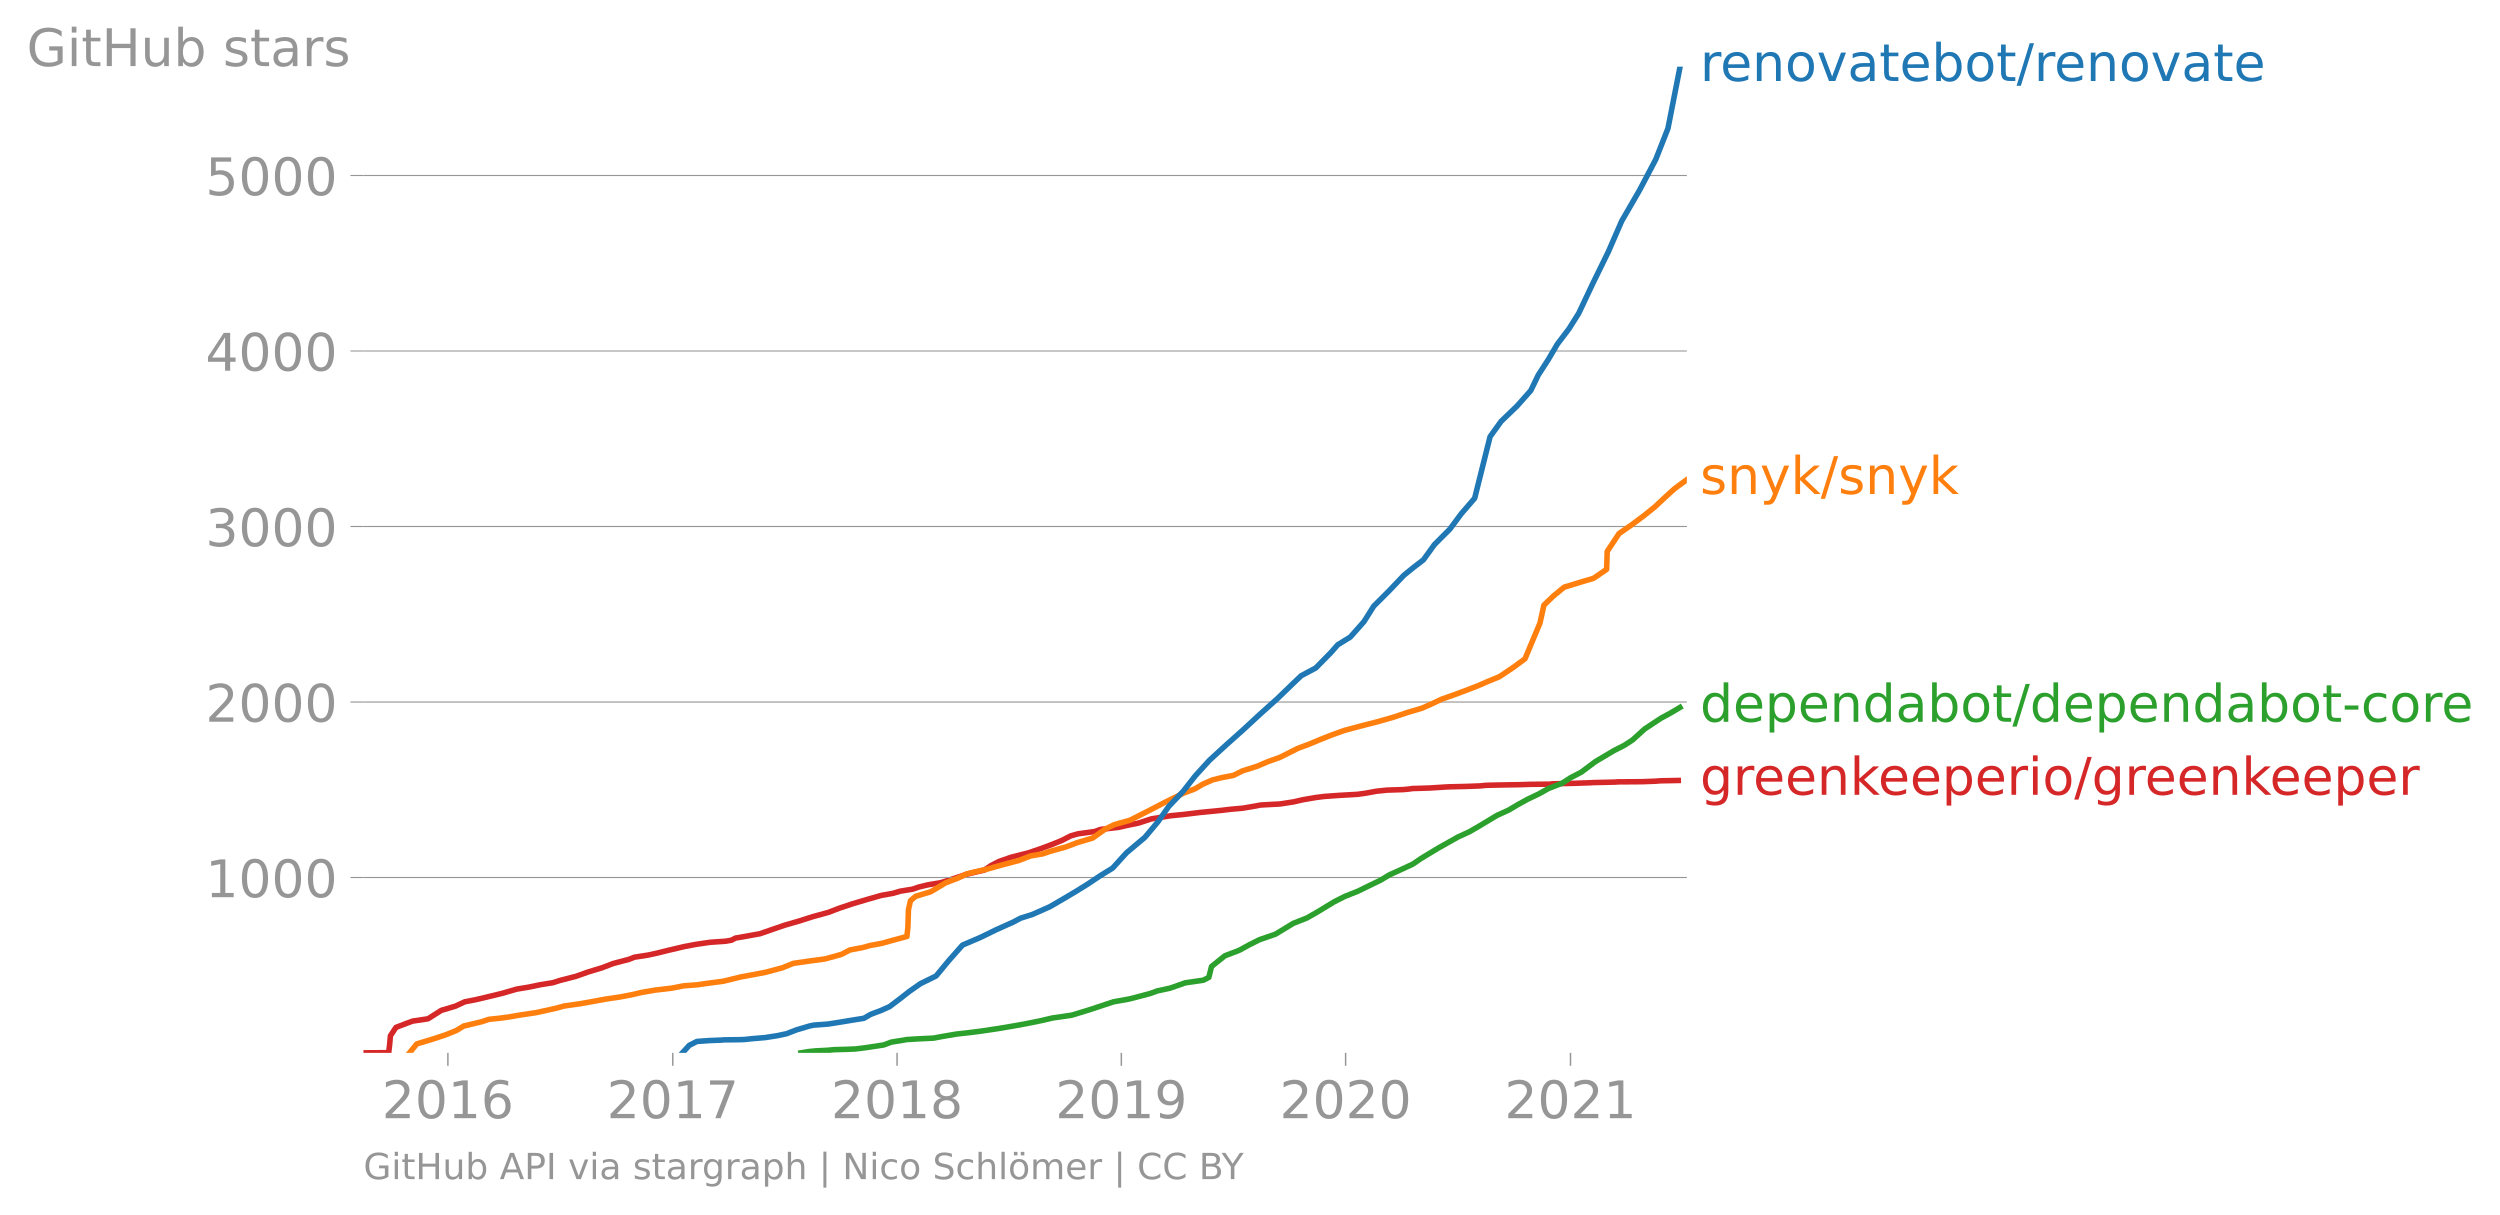
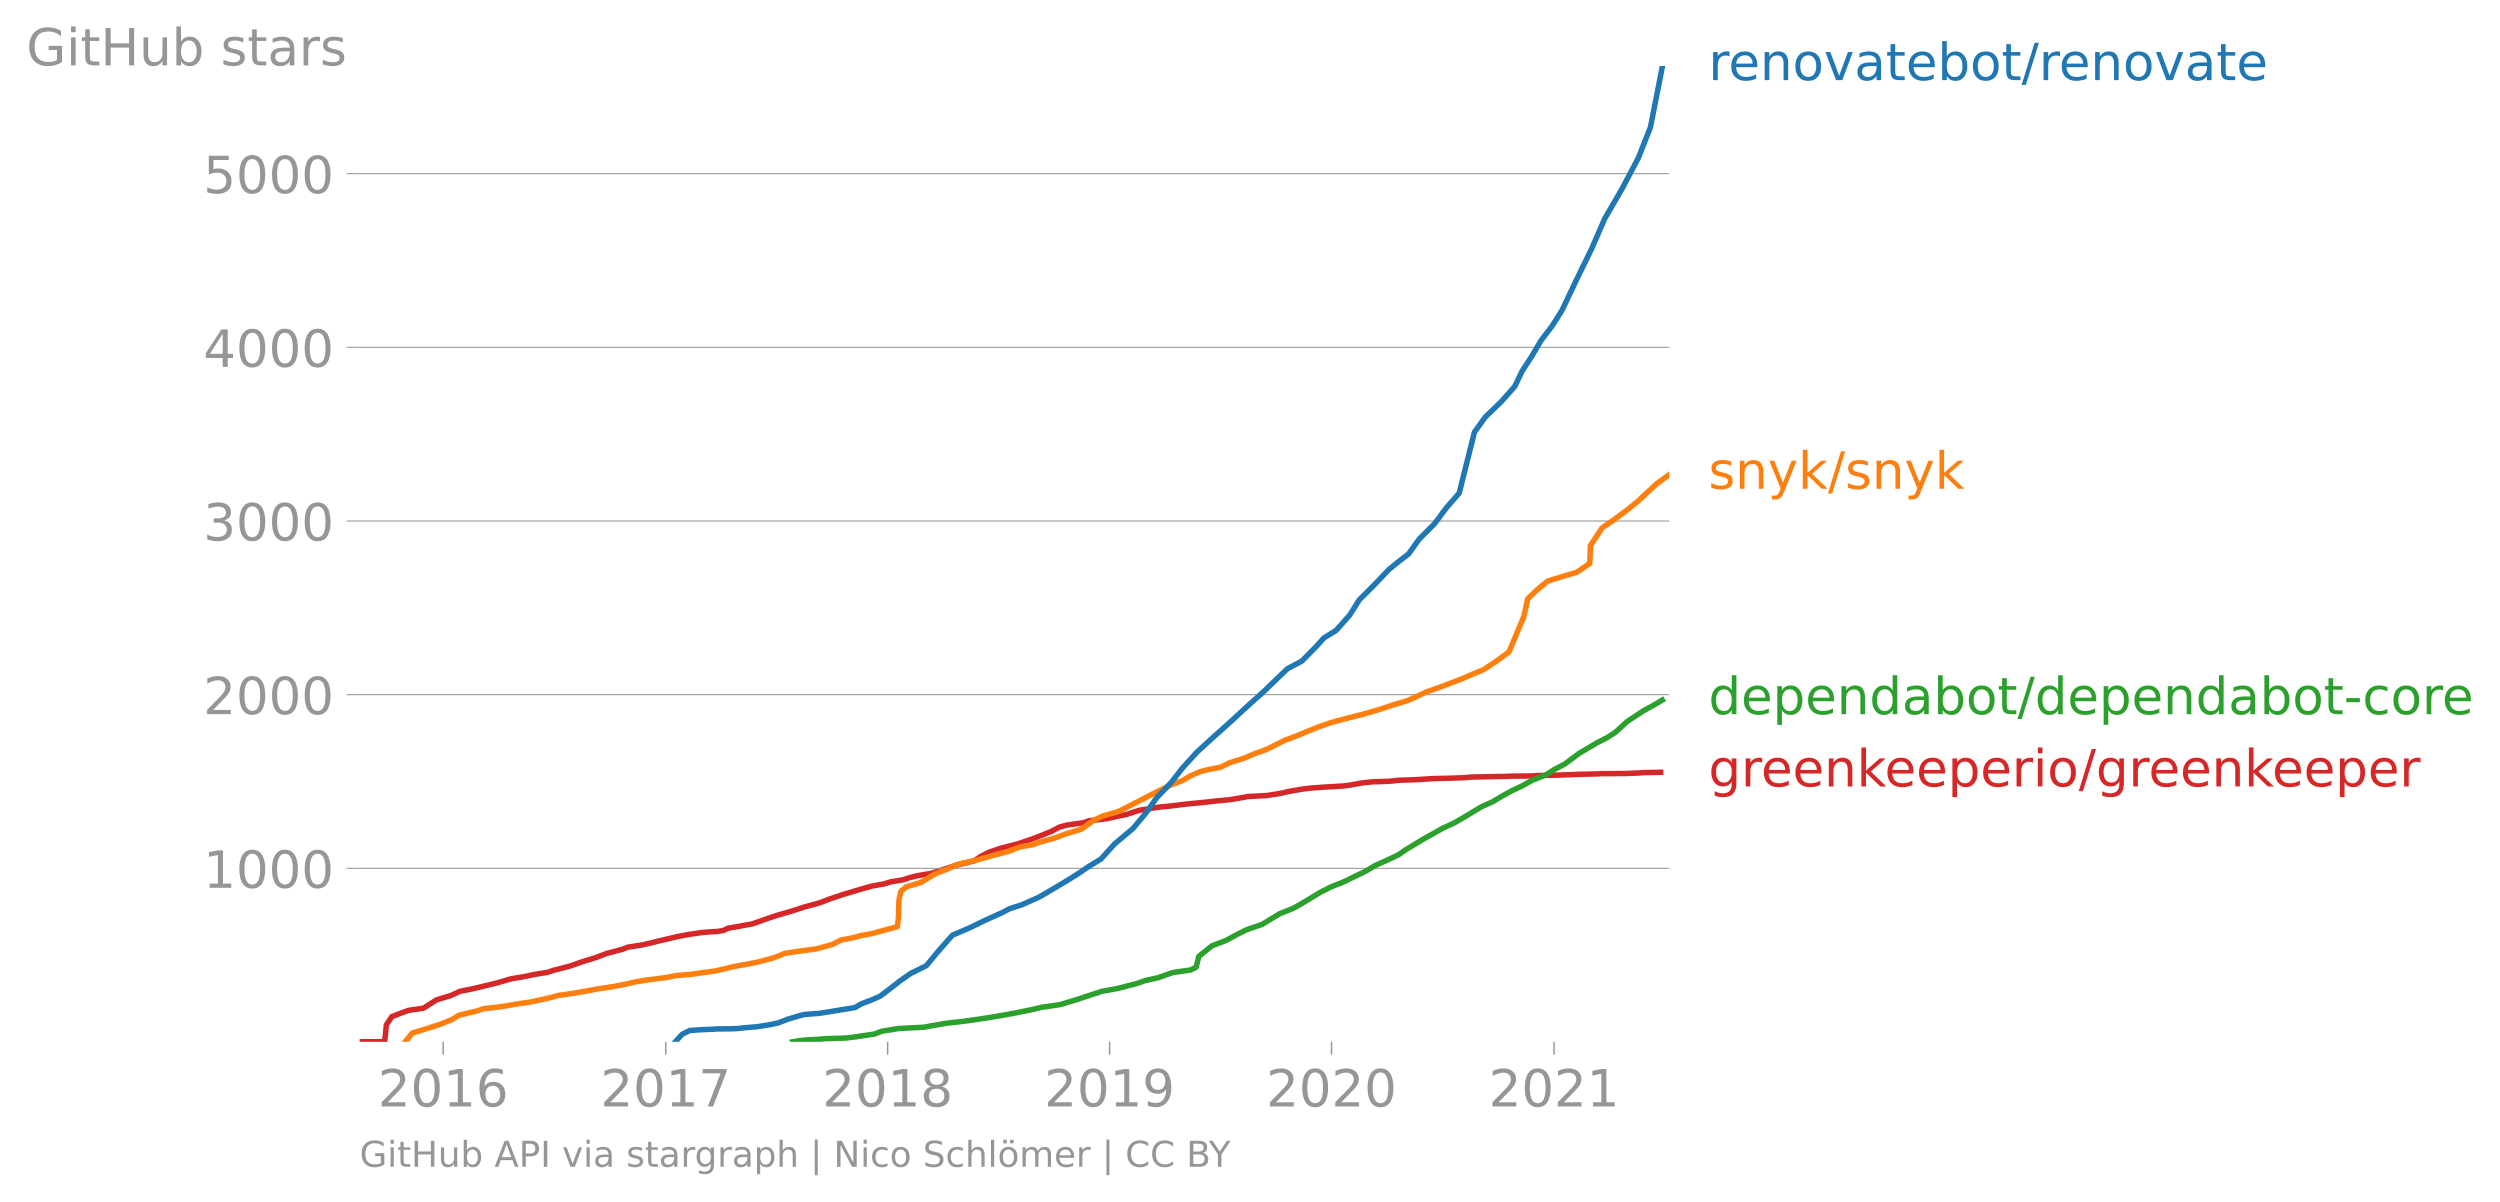
- <svg xmlns="http://www.w3.org/2000/svg" xmlns:xlink="http://www.w3.org/1999/xlink" height="436.912" viewBox="0 0 674.623 327.684" width="899.498">
+ <svg xmlns="http://www.w3.org/2000/svg" xmlns:xlink="http://www.w3.org/1999/xlink" height="436.912" viewBox="0 0 681.766 327.684" width="909.021">
  <defs>
    <style>*{stroke-linecap:butt;stroke-linejoin:round}</style>
  </defs>
  <g id="figure_1">
-     <path d="M0 327.684h674.623V0H0z" style="fill:none" id="patch_1" />
+     <path d="M0 327.684h681.766V0H0z" style="fill:none" id="patch_1" />
    <g id="axes_1">
      <path d="M98.073 284.11h357.12V17.998H98.073z" style="fill:none" id="patch_2" />
-       <path clip-path="url(#pa4b38bdde7)" d="m98.073 284.11 6.845-.048.002-.094.006-.142.016-.285.07-.568.137-1.136.2-2.321 1.5-2.273 2.967-1.137 1.55-.568 4.132-.616 3.583-2.273 3.808-1.137 2.565-1.184 2.93-.568 2.419-.568 4.702-1.137 3.91-1.137 3.422-.568 2.924-.616 3.508-.568 1.745-.568 4.418-1.137 3.172-1.136 3.888-1.184 2.968-1.137 4.305-1.137 1.438-.568 3.657-.568 2.61-.569 2.445-.615 4.84-1.137 3.003-.568 3.876-.569 4.186-.284 1.574-.284 1.085-.568 3.28-.569 3.377-.615 3.25-1.137 3.309-1.136 3.93-1.137 3.71-1.184 4.16-1.137 2.966-1.136 3.393-1.137 3.965-1.184 3.985-1.137 3.187-.568 1.894-.568 3.445-.568 1.636-.569 2.366-.568 3.608-.616 3.578-1.136 3.39-1.137 4.775-1.137 1.734-1.184 2.212-1.136 3.28-1.137 4.522-1.136 3.486-1.184 3.04-1.137 2.763-1.137 2.174-1.136 2.003-.569 4.496-.615 1.578-.569 4.918-.568 2.472-.568 2.838-.569 3.46-1.136 3.477-.568 1.768-.285 3.357-.331 4.69-.568 2.95-.285 2.865-.284 2.361-.284 3.225-.284 3.334-.568 1.479-.285 2.49-.142 2.735-.142 3.674-.568 2.476-.568 3.57-.616 2.267-.284 3.958-.284 4.967-.284 2.081-.285 3.138-.568 2.796-.284 4.314-.142 1.57-.142.948-.142 4.662-.142 4.457-.285 1.094-.047 4.27-.095 3.811-.142 1.336-.142 1.297-.047 4.845-.095 3.224-.047 2.784-.095 5.272-.047.75-.095 2.181-.047 3.997-.095 4.057-.142.757-.048 4.402-.094 1.795-.048.221-.047 6.816-.047 3.653-.142 1.133-.095 4.91-.095" style="fill:none;stroke:#d62728;stroke-linecap:square;stroke-width:1.5" id="line2d_1" />
+       <path clip-path="url(#p3ea7e84ee9)" d="m98.073 284.11 6.845-.048.002-.094.006-.142.016-.285.07-.568.137-1.136.2-2.321 1.5-2.273 2.967-1.137 1.55-.568 4.132-.616 3.583-2.273 3.808-1.137 2.565-1.184 2.93-.568 2.419-.568 4.702-1.137 3.91-1.137 3.422-.568 2.924-.616 3.508-.568 1.745-.568 4.418-1.137 3.172-1.136 3.888-1.184 2.968-1.137 4.305-1.137 1.438-.568 3.657-.568 2.61-.569 2.445-.615 4.84-1.137 3.003-.568 3.876-.569 4.186-.284 1.574-.284 1.085-.568 3.28-.569 3.377-.615 3.25-1.137 3.309-1.136 3.93-1.137 3.71-1.184 4.16-1.137 2.966-1.136 3.393-1.137 3.965-1.184 3.985-1.137 3.187-.568 1.894-.568 3.445-.568 1.636-.569 2.366-.568 3.608-.616 3.578-1.136 3.39-1.137 4.775-1.137 1.734-1.184 2.212-1.136 3.28-1.137 4.522-1.136 3.486-1.184 3.04-1.137 2.763-1.137 2.174-1.136 2.003-.569 4.496-.615 1.578-.569 4.918-.568 2.472-.568 2.838-.569 3.46-1.136 3.477-.568 1.768-.285 3.357-.331 4.69-.568 2.95-.285 2.865-.284 2.361-.284 3.225-.284 3.334-.568 1.479-.285 2.49-.142 2.735-.142 3.674-.568 2.476-.568 3.57-.616 2.267-.284 3.958-.284 4.967-.284 2.081-.285 3.138-.568 2.796-.284 4.314-.142 1.57-.142.948-.142 4.662-.142 4.457-.285 1.094-.047 4.27-.095 3.811-.142 1.336-.142 1.297-.047 4.845-.095 3.224-.047 2.784-.095 5.272-.047.75-.095 2.181-.047 3.997-.095 4.057-.142.757-.048 4.402-.094 1.795-.048.221-.047 6.816-.047 3.653-.142 1.133-.095 4.91-.095" style="fill:none;stroke:#d62728;stroke-linecap:square;stroke-width:1.5" id="line2d_1" />
      <g id="matplotlib.axis_1">
        <g id="xtick_1">
          <g id="line2d_2">
            <defs>
-               <path d="M0 0v3.5" id="m082dbd4a19" style="stroke:#969696;stroke-width:.4" />
-             </defs>
-             <use style="fill:#969696;stroke:#969696;stroke-width:.4" x="120.862" xlink:href="#m082dbd4a19" y="284.11" />
+               <path d="M0 0v3.5" id="m528472d6dc" style="stroke:#969696;stroke-width:.4" />
+             </defs>
+             <use style="fill:#969696;stroke:#969696;stroke-width:.4" x="120.862" xlink:href="#m528472d6dc" y="284.11" />
          </g>
          <g style="fill:#969696" transform="matrix(.14 0 0 -.14 103.047 301.748)" id="text_1">
            <defs>
              <path d="M1228 531h2203V0H469v531q359 372 979 998 621 627 780 809 303 340 423 576 121 236 121 464 0 372-261 606-261 235-680 235-297 0-627-103-329-103-704-313v638q381 153 712 231 332 78 607 78 725 0 1156-363 431-362 431-968 0-288-108-546-107-257-392-607-78-91-497-524-418-433-1181-1211z" id="DejaVuSans-32" transform="scale(.01563)" />
              <path d="M2034 4250q-487 0-733-480-245-479-245-1442 0-959 245-1439 246-480 733-480 491 0 736 480 246 480 246 1439 0 963-246 1442-245 480-736 480zm0 500q785 0 1199-621 414-620 414-1801 0-1178-414-1799Q2819-91 2034-91q-784 0-1198 620-414 621-414 1799 0 1181 414 1801 414 621 1198 621z" id="DejaVuSans-30" transform="scale(.01563)" />
              <path d="M794 531h1031v3560L703 3866v575l1116 225h631V531h1031V0H794v531z" id="DejaVuSans-31" transform="scale(.01563)" />
              <path d="M2113 2584q-425 0-674-291-248-290-248-796 0-503 248-796 249-292 674-292t673 292q248 293 248 796 0 506-248 796-248 291-673 291zm1253 1979v-575q-238 112-480 171-242 60-480 60-625 0-955-422-329-422-376-1275 184 272 462 417 279 145 613 145 703 0 1111-427 408-426 408-1160 0-719-425-1154Q2819-91 2113-91q-810 0-1238 620-428 621-428 1799 0 1106 525 1764t1409 658q238 0 480-47t505-140z" id="DejaVuSans-36" transform="scale(.01563)" />
            </defs>
            <use xlink:href="#DejaVuSans-32" />
            <use x="63.623" xlink:href="#DejaVuSans-30" />
            <use x="127.246" xlink:href="#DejaVuSans-31" />
            <use x="190.869" xlink:href="#DejaVuSans-36" />
          </g>
        </g>
        <g id="xtick_2">
-           <use style="fill:#969696;stroke:#969696;stroke-width:.4" x="181.548" xlink:href="#m082dbd4a19" y="284.11" id="line2d_3" />
+           <use style="fill:#969696;stroke:#969696;stroke-width:.4" x="181.548" xlink:href="#m528472d6dc" y="284.11" id="line2d_3" />
          <g style="fill:#969696" transform="matrix(.14 0 0 -.14 163.733 301.748)" id="text_2">
            <defs>
              <path d="M525 4666h3000v-269L1831 0h-659l1594 4134H525v532z" id="DejaVuSans-37" transform="scale(.01563)" />
            </defs>
            <use xlink:href="#DejaVuSans-32" />
            <use x="63.623" xlink:href="#DejaVuSans-30" />
            <use x="127.246" xlink:href="#DejaVuSans-31" />
            <use x="190.869" xlink:href="#DejaVuSans-37" />
          </g>
        </g>
        <g id="xtick_3">
-           <use style="fill:#969696;stroke:#969696;stroke-width:.4" x="242.069" xlink:href="#m082dbd4a19" y="284.11" id="line2d_4" />
+           <use style="fill:#969696;stroke:#969696;stroke-width:.4" x="242.069" xlink:href="#m528472d6dc" y="284.11" id="line2d_4" />
          <g style="fill:#969696" transform="matrix(.14 0 0 -.14 224.254 301.748)" id="text_3">
            <defs>
              <path d="M2034 2216q-450 0-708-241-257-241-257-662 0-422 257-663 258-241 708-241t709 242q260 243 260 662 0 421-258 662-257 241-711 241zm-631 268q-406 100-633 378-226 279-226 679 0 559 398 884 399 325 1092 325 697 0 1094-325t397-884q0-400-227-679-226-278-629-378 456-106 710-416 255-309 255-755 0-679-414-1042Q2806-91 2034-91q-771 0-1186 362-414 363-414 1042 0 446 256 755 257 310 713 416zm-231 997q0-362 226-565 227-203 636-203 407 0 636 203 230 203 230 565 0 363-230 566-229 203-636 203-409 0-636-203-226-203-226-566z" id="DejaVuSans-38" transform="scale(.01563)" />
            </defs>
            <use xlink:href="#DejaVuSans-32" />
            <use x="63.623" xlink:href="#DejaVuSans-30" />
            <use x="127.246" xlink:href="#DejaVuSans-31" />
            <use x="190.869" xlink:href="#DejaVuSans-38" />
          </g>
        </g>
        <g id="xtick_4">
-           <use style="fill:#969696;stroke:#969696;stroke-width:.4" x="302.59" xlink:href="#m082dbd4a19" y="284.11" id="line2d_5" />
+           <use style="fill:#969696;stroke:#969696;stroke-width:.4" x="302.59" xlink:href="#m528472d6dc" y="284.11" id="line2d_5" />
          <g style="fill:#969696" transform="matrix(.14 0 0 -.14 284.775 301.748)" id="text_4">
            <defs>
              <path d="M703 97v575q238-113 481-172 244-59 479-59 625 0 954 420 330 420 377 1277-181-269-460-413-278-144-615-144-700 0-1108 423-408 424-408 1159 0 718 425 1152 425 435 1131 435 810 0 1236-621 427-620 427-1801 0-1103-524-1761Q2575-91 1691-91q-238 0-482 47Q966 3 703 97zm1256 1978q425 0 673 290 249 291 249 798 0 503-249 795-248 292-673 292t-673-292q-248-292-248-795 0-507 248-798 248-290 673-290z" id="DejaVuSans-39" transform="scale(.01563)" />
            </defs>
            <use xlink:href="#DejaVuSans-32" />
            <use x="63.623" xlink:href="#DejaVuSans-30" />
            <use x="127.246" xlink:href="#DejaVuSans-31" />
            <use x="190.869" xlink:href="#DejaVuSans-39" />
          </g>
        </g>
        <g id="xtick_5">
-           <use style="fill:#969696;stroke:#969696;stroke-width:.4" x="363.111" xlink:href="#m082dbd4a19" y="284.11" id="line2d_6" />
+           <use style="fill:#969696;stroke:#969696;stroke-width:.4" x="363.111" xlink:href="#m528472d6dc" y="284.11" id="line2d_6" />
          <g style="fill:#969696" transform="matrix(.14 0 0 -.14 345.296 301.748)" id="text_5">
            <use xlink:href="#DejaVuSans-32" />
            <use x="63.623" xlink:href="#DejaVuSans-30" />
            <use x="127.246" xlink:href="#DejaVuSans-32" />
            <use x="190.869" xlink:href="#DejaVuSans-30" />
          </g>
        </g>
        <g id="xtick_6">
-           <use style="fill:#969696;stroke:#969696;stroke-width:.4" x="423.797" xlink:href="#m082dbd4a19" y="284.11" id="line2d_7" />
+           <use style="fill:#969696;stroke:#969696;stroke-width:.4" x="423.797" xlink:href="#m528472d6dc" y="284.11" id="line2d_7" />
          <g style="fill:#969696" transform="matrix(.14 0 0 -.14 405.982 301.748)" id="text_6">
            <use xlink:href="#DejaVuSans-32" />
            <use x="63.623" xlink:href="#DejaVuSans-30" />
            <use x="127.246" xlink:href="#DejaVuSans-32" />
            <use x="190.869" xlink:href="#DejaVuSans-31" />
          </g>
        </g>
      </g>
      <g id="matplotlib.axis_2">
        <g id="ytick_1">
-           <path clip-path="url(#pa4b38bdde7)" d="M98.073 236.798h357.12" style="fill:none;stroke:#969696;stroke-linecap:square;stroke-width:.3" id="line2d_8" />
+           <path clip-path="url(#p3ea7e84ee9)" d="M98.073 236.798h357.12" style="fill:none;stroke:#969696;stroke-linecap:square;stroke-width:.3" id="line2d_8" />
          <g id="line2d_9">
            <defs>
-               <path d="M0 0h-3.5" id="mcea6a8b67e" style="stroke:#969696;stroke-width:.3" />
-             </defs>
-             <use style="fill:#969696;stroke:#969696;stroke-width:.3" x="98.073" xlink:href="#mcea6a8b67e" y="236.798" />
+               <path d="M0 0h-3.5" id="ma10d2df169" style="stroke:#969696;stroke-width:.3" />
+             </defs>
+             <use style="fill:#969696;stroke:#969696;stroke-width:.3" x="98.073" xlink:href="#ma10d2df169" y="236.798" />
          </g>
          <g style="fill:#969696" transform="matrix(.14 0 0 -.14 55.443 242.117)" id="text_7">
            <use xlink:href="#DejaVuSans-31" />
            <use x="63.623" xlink:href="#DejaVuSans-30" />
            <use x="127.246" xlink:href="#DejaVuSans-30" />
            <use x="190.869" xlink:href="#DejaVuSans-30" />
          </g>
        </g>
        <g id="ytick_2">
-           <path clip-path="url(#pa4b38bdde7)" d="M98.073 189.439h357.12" style="fill:none;stroke:#969696;stroke-linecap:square;stroke-width:.3" id="line2d_10" />
-           <use style="fill:#969696;stroke:#969696;stroke-width:.3" x="98.073" xlink:href="#mcea6a8b67e" y="189.439" id="line2d_11" />
+           <path clip-path="url(#p3ea7e84ee9)" d="M98.073 189.439h357.12" style="fill:none;stroke:#969696;stroke-linecap:square;stroke-width:.3" id="line2d_10" />
+           <use style="fill:#969696;stroke:#969696;stroke-width:.3" x="98.073" xlink:href="#ma10d2df169" y="189.439" id="line2d_11" />
          <g style="fill:#969696" transform="matrix(.14 0 0 -.14 55.443 194.757)" id="text_8">
            <use xlink:href="#DejaVuSans-32" />
            <use x="63.623" xlink:href="#DejaVuSans-30" />
            <use x="127.246" xlink:href="#DejaVuSans-30" />
            <use x="190.869" xlink:href="#DejaVuSans-30" />
          </g>
        </g>
        <g id="ytick_3">
-           <path clip-path="url(#pa4b38bdde7)" d="M98.073 142.08h357.12" style="fill:none;stroke:#969696;stroke-linecap:square;stroke-width:.3" id="line2d_12" />
-           <use style="fill:#969696;stroke:#969696;stroke-width:.3" x="98.073" xlink:href="#mcea6a8b67e" y="142.079" id="line2d_13" />
+           <path clip-path="url(#p3ea7e84ee9)" d="M98.073 142.08h357.12" style="fill:none;stroke:#969696;stroke-linecap:square;stroke-width:.3" id="line2d_12" />
+           <use style="fill:#969696;stroke:#969696;stroke-width:.3" x="98.073" xlink:href="#ma10d2df169" y="142.079" id="line2d_13" />
          <g style="fill:#969696" transform="matrix(.14 0 0 -.14 55.443 147.398)" id="text_9">
            <defs>
              <path d="M2597 2516q453-97 707-404 255-306 255-756 0-690-475-1069Q2609-91 1734-91q-293 0-604 58T488 141v609q262-153 574-231 313-78 654-78 593 0 904 234t311 681q0 413-289 645-289 233-804 233h-544v519h569q465 0 712 186t247 536q0 359-255 551-254 193-729 193-260 0-557-57-297-56-653-174v562q360 100 674 150t592 50q719 0 1137-327 419-326 419-882 0-388-222-655t-631-370z" id="DejaVuSans-33" transform="scale(.01563)" />
            </defs>
            <use xlink:href="#DejaVuSans-33" />
            <use x="63.623" xlink:href="#DejaVuSans-30" />
            <use x="127.246" xlink:href="#DejaVuSans-30" />
            <use x="190.869" xlink:href="#DejaVuSans-30" />
          </g>
        </g>
        <g id="ytick_4">
-           <path clip-path="url(#pa4b38bdde7)" d="M98.073 94.72h357.12" style="fill:none;stroke:#969696;stroke-linecap:square;stroke-width:.3" id="line2d_14" />
-           <use style="fill:#969696;stroke:#969696;stroke-width:.3" x="98.073" xlink:href="#mcea6a8b67e" y="94.72" id="line2d_15" />
+           <path clip-path="url(#p3ea7e84ee9)" d="M98.073 94.72h357.12" style="fill:none;stroke:#969696;stroke-linecap:square;stroke-width:.3" id="line2d_14" />
+           <use style="fill:#969696;stroke:#969696;stroke-width:.3" x="98.073" xlink:href="#ma10d2df169" y="94.72" id="line2d_15" />
          <g style="fill:#969696" transform="matrix(.14 0 0 -.14 55.443 100.039)" id="text_10">
            <defs>
              <path d="M2419 4116 825 1625h1594v2491zm-166 550h794V1625h666v-525h-666V0h-628v1100H313v609l1940 2957z" id="DejaVuSans-34" transform="scale(.01563)" />
            </defs>
            <use xlink:href="#DejaVuSans-34" />
            <use x="63.623" xlink:href="#DejaVuSans-30" />
            <use x="127.246" xlink:href="#DejaVuSans-30" />
            <use x="190.869" xlink:href="#DejaVuSans-30" />
          </g>
        </g>
        <g id="ytick_5">
-           <path clip-path="url(#pa4b38bdde7)" d="M98.073 47.36h357.12" style="fill:none;stroke:#969696;stroke-linecap:square;stroke-width:.3" id="line2d_16" />
-           <use style="fill:#969696;stroke:#969696;stroke-width:.3" x="98.073" xlink:href="#mcea6a8b67e" y="47.361" id="line2d_17" />
+           <path clip-path="url(#p3ea7e84ee9)" d="M98.073 47.36h357.12" style="fill:none;stroke:#969696;stroke-linecap:square;stroke-width:.3" id="line2d_16" />
+           <use style="fill:#969696;stroke:#969696;stroke-width:.3" x="98.073" xlink:href="#ma10d2df169" y="47.361" id="line2d_17" />
          <g style="fill:#969696" transform="matrix(.14 0 0 -.14 55.443 52.68)" id="text_11">
            <defs>
              <path d="M691 4666h2478v-532H1269V2991q137 47 274 70 138 23 276 23 781 0 1237-428 457-428 457-1159 0-753-469-1171Q2575-91 1722-91q-294 0-599 50Q819 9 494 109v635q281-153 581-228t634-75q541 0 856 284 316 284 316 772 0 487-316 771-315 285-856 285-253 0-505-56-251-56-513-175v2344z" id="DejaVuSans-35" transform="scale(.01563)" />
            </defs>
            <use xlink:href="#DejaVuSans-35" />
            <use x="63.623" xlink:href="#DejaVuSans-30" />
            <use x="127.246" xlink:href="#DejaVuSans-30" />
            <use x="190.869" xlink:href="#DejaVuSans-30" />
          </g>
        </g>
        <g style="fill:#969696" transform="matrix(.14 0 0 -.14 7.2 17.838)" id="text_12">
          <defs>
            <path d="M3809 666v1253H2778v519h1656V434q-365-259-806-392-440-133-940-133-1094 0-1712 639-617 640-617 1780 0 1144 617 1783 618 639 1712 639 456 0 867-113 411-112 758-331v-672q-350 297-744 447t-828 150q-857 0-1287-478-429-478-429-1425 0-944 429-1422 430-478 1287-478 334 0 596 58 263 58 472 180z" id="DejaVuSans-47" transform="scale(.01563)" />
            <path d="M603 3500h575V0H603v3500zm0 1363h575v-729H603v729z" id="DejaVuSans-69" transform="scale(.01563)" />
            <path d="M1172 4494v-994h1184v-447H1172V1153q0-428 117-550t477-122h590V0h-590q-666 0-919 248-253 249-253 905v1900H172v447h422v994h578z" id="DejaVuSans-74" transform="scale(.01563)" />
            <path d="M628 4666h631V2753h2294v1913h631V0h-631v2222H1259V0H628v4666z" id="DejaVuSans-48" transform="scale(.01563)" />
            <path d="M544 1381v2119h575V1403q0-497 193-746 194-248 582-248 465 0 735 297 271 297 271 810v1984h575V0h-575v538q-209-319-486-474-276-155-642-155-603 0-916 375-312 375-312 1097zm1447 2203z" id="DejaVuSans-75" transform="scale(.01563)" />
            <path d="M3116 1747q0 634-261 995t-717 361q-457 0-718-361t-261-995q0-634 261-995t718-361q456 0 717 361t261 995zM1159 2969q182 312 458 463 277 152 661 152 638 0 1036-506 399-506 399-1331T3314 415Q2916-91 2278-91q-384 0-661 152-276 152-458 464V0H581v4863h578V2969z" id="DejaVuSans-62" transform="scale(.01563)" />
            <path d="M2834 3397v-544q-243 125-506 187-262 63-544 63-428 0-642-131t-214-394q0-200 153-314t616-217l197-44q612-131 870-370t258-667q0-488-386-773Q2250-91 1575-91q-281 0-586 55T347 128v594q319-166 628-249 309-82 613-82 406 0 624 139 219 139 219 392 0 234-158 359-157 125-692 241l-200 47q-534 112-772 345-237 233-237 639 0 494 350 762 350 269 994 269 318 0 599-47 282-46 519-140z" id="DejaVuSans-73" transform="scale(.01563)" />
            <path d="M2194 1759q-697 0-966-159t-269-544q0-306 202-486 202-179 548-179 479 0 768 339t289 901v128h-572zm1147 238V0h-575v531q-197-318-491-470T1556-91q-537 0-855 302-317 302-317 808 0 590 395 890 396 300 1180 300h807v57q0 397-261 614t-733 217q-300 0-585-72-284-72-546-216v532q315 122 612 182 297 61 578 61 760 0 1135-394 375-393 375-1193z" id="DejaVuSans-61" transform="scale(.01563)" />
            <path d="M2631 2963q-97 56-211 82-114 27-251 27-488 0-749-317t-261-911V0H581v3500h578v-544q182 319 472 473 291 155 707 155 59 0 131-8 72-7 159-23l3-590z" id="DejaVuSans-72" transform="scale(.01563)" />
          </defs>
          <use xlink:href="#DejaVuSans-47" />
          <use x="77.49" xlink:href="#DejaVuSans-69" />
          <use x="105.273" xlink:href="#DejaVuSans-74" />
          <use x="144.482" xlink:href="#DejaVuSans-48" />
          <use x="219.678" xlink:href="#DejaVuSans-75" />
          <use x="283.057" xlink:href="#DejaVuSans-62" />
          <use x="346.533" xlink:href="#DejaVuSans-20" />
          <use x="378.32" xlink:href="#DejaVuSans-73" />
          <use x="430.42" xlink:href="#DejaVuSans-74" />
          <use x="469.629" xlink:href="#DejaVuSans-61" />
          <use x="530.908" xlink:href="#DejaVuSans-72" />
          <use x="572.021" xlink:href="#DejaVuSans-73" />
        </g>
      </g>
-       <path clip-path="url(#pa4b38bdde7)" d="m216.144 284.11 1.988-.332 1.875-.19 3.569-.189 1.365-.142 3.43-.094 2.425-.095 3.008-.379 4.682-.71 1.997-.758 4.336-.71 3.293-.19 3.847-.19 1.986-.378 4.136-.71 3.386-.38 3.02-.378 4.764-.71 4.207-.711 3.892-.71 3.692-.758 3.05-.71 2.688-.38 2.49-.378 4.802-1.469 4.272-1.42 2.178-.71 4.228-.759 2.748-.71 2.852-.758 1.957-.71 3.484-.758 4.045-1.42 4.89-.711 1.477-.758.726-2.936 3.595-2.889 3.86-1.468 2.67-1.468 2.839-1.421 4.271-1.468 4.84-2.936 3.61-1.421 2.597-1.468 4.848-2.937 2.8-1.42 3.669-1.468 2.999-1.469 3.046-1.468 2.34-1.42 3.243-1.469 3.143-1.468 2.134-1.468 4.782-2.889 2.622-1.468 2.607-1.468 3.09-1.42 2.553-1.47 4.877-2.935 3.13-1.421 2.468-1.468 2.667-1.468 3.079-1.469 2.534-1.42 3.744-1.468 2.271-1.469 2.832-1.468 3.87-2.889 4.95-2.936 2.8-1.42 2.249-1.469 3.23-2.936 4.37-2.89 2.69-1.467 2.48-1.468" style="fill:none;stroke:#2ca02c;stroke-linecap:square;stroke-width:1.5" id="line2d_18" />
-       <path clip-path="url(#pa4b38bdde7)" d="m110.497 284.11 1.974-2.416 3.951-1.184 3.745-1.23 2.958-1.185 2.02-1.231 4.962-1.184 1.821-.616 2.729-.284 2.555-.332 3.284-.568 4.133-.615 2.852-.616 2.713-.616 2.074-.568 4.337-.616 3.441-.615 3.305-.616 3.872-.568 3.232-.616 2.637-.616 3.547-.615 4.738-.569 3.148-.615 3.72-.285 2.253-.331 4.661-.616 4.853-1.184 3.382-.615 3.2-.616 4.45-1.184 3.054-1.231 3.922-.569 4.594-.615 4.452-1.232 2.257-1.184 3.253-.615 2.303-.616 3.091-.568 2.178-.616 4.574-1.231.268-2.416.155-4.83.547-2.416 1.414-1.184 4.056-1.231 4.015-2.415 3.134-1.184 2.618-1.232 2.297-.568 2.823-.616 4.393-1.231 4.5-1.184 3.138-1.231 3.34-.569 1.753-.615 4.416-1.232 3.14-1.184 4.125-1.231 3.39-2.415 2.408-1.184 4.336-1.232 4.756-2.415 4.649-2.415 4.9-2.416 3.15-1.184 2.064-1.231 2.668-1.184 2.463-.616 3.207-.615 2.481-1.232 3.92-1.231 2.755-1.184 3.42-1.231 4.813-2.416 3.169-1.184 2.937-1.23 2.992-1.185 3.428-1.231 4.409-1.184 4.802-1.232 4.129-1.184 3.656-1.23 3.978-1.185 2.776-1.231 2.494-1.184 3.516-1.232 3.168-1.184 3.19-1.23 2.708-1.185 3.004-1.231 3.62-2.416 3.304-2.415 4.051-9.661 1.06-4.83 2.503-2.416 2.93-2.415 3.831-1.184 4.135-1.232 3.525-2.415.152-4.83 3.195-4.831 3.492-2.416 3.241-2.415 2.993-2.415 2.573-2.416 2.65-2.415 3.348-2.463" style="fill:none;stroke:#ff7f0e;stroke-linecap:square;stroke-width:1.5" id="line2d_19" />
-       <g style="fill:#1f77b4" transform="matrix(.14 0 0 -.14 458.764 21.86)" id="text_13">
+       <path clip-path="url(#p3ea7e84ee9)" d="m216.144 284.11 1.988-.332 1.875-.19 3.569-.189 1.365-.142 3.43-.094 2.425-.095 3.008-.379 4.682-.71 1.997-.758 4.336-.71 3.293-.19 3.847-.19 1.986-.378 4.136-.71 3.386-.38 3.02-.378 4.764-.71 4.207-.711 3.892-.71 3.692-.758 3.05-.71 2.688-.38 2.49-.378 4.802-1.469 4.272-1.42 2.178-.71 4.228-.759 2.748-.71 2.852-.758 1.957-.71 3.484-.758 4.045-1.42 4.89-.711 1.477-.758.726-2.936 3.595-2.889 3.86-1.468 2.67-1.468 2.839-1.421 4.271-1.468 4.84-2.936 3.61-1.421 2.597-1.468 4.848-2.937 2.8-1.42 3.669-1.468 2.999-1.469 3.046-1.468 2.34-1.42 3.243-1.469 3.143-1.468 2.134-1.468 4.782-2.889 2.622-1.468 2.607-1.468 3.09-1.42 2.553-1.47 4.877-2.935 3.13-1.421 2.468-1.468 2.667-1.468 3.079-1.469 2.534-1.42 3.744-1.468 2.271-1.469 2.832-1.468 3.87-2.889 4.95-2.936 2.8-1.42 2.249-1.469 3.23-2.936 4.37-2.89 2.69-1.467 2.48-1.468" style="fill:none;stroke:#2ca02c;stroke-linecap:square;stroke-width:1.5" id="line2d_18" />
+       <path clip-path="url(#p3ea7e84ee9)" d="m110.497 284.11 1.974-2.416 3.951-1.184 3.745-1.23 2.958-1.185 2.02-1.231 4.962-1.184 1.821-.616 2.729-.284 2.555-.332 3.284-.568 4.133-.615 2.852-.616 2.713-.616 2.074-.568 4.337-.616 3.441-.615 3.305-.616 3.872-.568 3.232-.616 2.637-.616 3.547-.615 4.738-.569 3.148-.615 3.72-.285 2.253-.331 4.661-.616 4.853-1.184 3.382-.615 3.2-.616 4.45-1.184 3.054-1.231 3.922-.569 4.594-.615 4.452-1.232 2.257-1.184 3.253-.615 2.303-.616 3.091-.568 2.178-.616 4.574-1.231.268-2.416.155-4.83.547-2.416 1.414-1.184 4.056-1.231 4.015-2.415 3.134-1.184 2.618-1.232 2.297-.568 2.823-.616 4.393-1.231 4.5-1.184 3.138-1.231 3.34-.569 1.753-.615 4.416-1.232 3.14-1.184 4.125-1.231 3.39-2.415 2.408-1.184 4.336-1.232 4.756-2.415 4.649-2.415 4.9-2.416 3.15-1.184 2.064-1.231 2.668-1.184 2.463-.616 3.207-.615 2.481-1.232 3.92-1.231 2.755-1.184 3.42-1.231 4.813-2.416 3.169-1.184 2.937-1.23 2.992-1.185 3.428-1.231 4.409-1.184 4.802-1.232 4.129-1.184 3.656-1.23 3.978-1.185 2.776-1.231 2.494-1.184 3.516-1.232 3.168-1.184 3.19-1.23 2.708-1.185 3.004-1.231 3.62-2.416 3.304-2.415 4.051-9.661 1.06-4.83 2.503-2.416 2.93-2.415 3.831-1.184 4.135-1.232 3.525-2.415.152-4.83 3.195-4.831 3.492-2.416 3.241-2.415 2.993-2.415 2.573-2.416 2.65-2.415 3.348-2.463" style="fill:none;stroke:#ff7f0e;stroke-linecap:square;stroke-width:1.5" id="line2d_19" />
+       <g style="fill:#1f77b4" transform="matrix(.14 0 0 -.14 465.907 21.86)" id="text_13">
        <defs>
          <path d="M3597 1894v-281H953q38-594 358-905t892-311q331 0 642 81t618 244V178Q3153 47 2828-22t-659-69q-838 0-1327 487-489 488-489 1320 0 859 464 1363 464 505 1252 505 706 0 1117-455 411-454 411-1235zm-575 169q-6 471-264 752-258 282-683 282-481 0-770-272t-333-766l2050 4z" id="DejaVuSans-65" transform="scale(.01563)" />
          <path d="M3513 2113V0h-575v2094q0 497-194 743-194 247-581 247-466 0-735-297-269-296-269-809V0H581v3500h578v-544q207 316 486 472 280 156 646 156 603 0 912-373 310-373 310-1098z" id="DejaVuSans-6e" transform="scale(.01563)" />
          <path d="M1959 3097q-462 0-731-361t-269-989q0-628 267-989 268-361 733-361 460 0 728 362 269 363 269 988 0 622-269 986-268 364-728 364zm0 487q750 0 1178-488 429-487 429-1349 0-859-429-1349Q2709-91 1959-91q-753 0-1180 489-426 490-426 1349 0 862 426 1349 427 488 1180 488z" id="DejaVuSans-6f" transform="scale(.01563)" />
          <path d="M191 3500h609L1894 563l1094 2937h609L2284 0h-781L191 3500z" id="DejaVuSans-76" transform="scale(.01563)" />
          <path d="M1625 4666h531L531-594H0l1625 5260z" id="DejaVuSans-2f" transform="scale(.01563)" />
        </defs>
        <use xlink:href="#DejaVuSans-72" />
        <use x="38.863" xlink:href="#DejaVuSans-65" />
        <use x="100.387" xlink:href="#DejaVuSans-6e" />
        <use x="163.766" xlink:href="#DejaVuSans-6f" />
        <use x="224.947" xlink:href="#DejaVuSans-76" />
        <use x="284.127" xlink:href="#DejaVuSans-61" />
        <use x="345.406" xlink:href="#DejaVuSans-74" />
        <use x="384.615" xlink:href="#DejaVuSans-65" />
        <use x="446.139" xlink:href="#DejaVuSans-62" />
        <use x="509.615" xlink:href="#DejaVuSans-6f" />
        <use x="570.797" xlink:href="#DejaVuSans-74" />
        <use x="610.006" xlink:href="#DejaVuSans-2f" />
        <use x="643.697" xlink:href="#DejaVuSans-72" />
        <use x="682.561" xlink:href="#DejaVuSans-65" />
        <use x="744.084" xlink:href="#DejaVuSans-6e" />
        <use x="807.463" xlink:href="#DejaVuSans-6f" />
        <use x="868.645" xlink:href="#DejaVuSans-76" />
        <use x="927.824" xlink:href="#DejaVuSans-61" />
        <use x="989.104" xlink:href="#DejaVuSans-74" />
        <use x="1028.313" xlink:href="#DejaVuSans-65" />
      </g>
-       <g style="fill:#ff7f0e" transform="matrix(.14 0 0 -.14 458.764 133.297)" id="text_14">
+       <g style="fill:#ff7f0e" transform="matrix(.14 0 0 -.14 465.907 133.297)" id="text_14">
        <defs>
          <path d="M2059-325q-243-625-475-815-231-191-618-191H506v481h338q237 0 368 113 132 112 291 531l103 262L191 3500h609L1894 763l1094 2737h609L2059-325z" id="DejaVuSans-79" transform="scale(.01563)" />
          <path d="M581 4863h578V1991l1716 1509h734L1753 1863 3688 0h-750L1159 1709V0H581v4863z" id="DejaVuSans-6b" transform="scale(.01563)" />
        </defs>
        <use xlink:href="#DejaVuSans-73" />
        <use x="52.1" xlink:href="#DejaVuSans-6e" />
        <use x="115.479" xlink:href="#DejaVuSans-79" />
        <use x="174.658" xlink:href="#DejaVuSans-6b" />
        <use x="232.568" xlink:href="#DejaVuSans-2f" />
        <use x="266.26" xlink:href="#DejaVuSans-73" />
        <use x="318.359" xlink:href="#DejaVuSans-6e" />
        <use x="381.738" xlink:href="#DejaVuSans-79" />
        <use x="440.918" xlink:href="#DejaVuSans-6b" />
      </g>
-       <g style="fill:#2ca02c" transform="matrix(.14 0 0 -.14 458.764 194.77)" id="text_15">
+       <g style="fill:#2ca02c" transform="matrix(.14 0 0 -.14 465.907 194.77)" id="text_15">
        <defs>
          <path d="M2906 2969v1894h575V0h-575v525q-181-312-458-464-276-152-664-152-634 0-1033 506-398 507-398 1332t398 1331q399 506 1033 506 388 0 664-152 277-151 458-463zM947 1747q0-634 261-995t717-361q456 0 718 361 263 361 263 995t-263 995q-262 361-718 361t-717-361q-261-361-261-995z" id="DejaVuSans-64" transform="scale(.01563)" />
          <path d="M1159 525v-1856H581v4831h578v-531q182 312 458 463 277 152 661 152 638 0 1036-506 399-506 399-1331T3314 415Q2916-91 2278-91q-384 0-661 152-276 152-458 464zm1957 1222q0 634-261 995t-717 361q-457 0-718-361t-261-995q0-634 261-995t718-361q456 0 717 361t261 995z" id="DejaVuSans-70" transform="scale(.01563)" />
          <path d="M313 2009h1684v-512H313v512z" id="DejaVuSans-2d" transform="scale(.01563)" />
          <path d="M3122 3366v-538q-244 135-489 202t-495 67q-560 0-870-355-309-354-309-995t309-996q310-354 870-354 250 0 495 67t489 202V134Q2881 22 2623-34q-257-57-548-57-791 0-1257 497-465 497-465 1341 0 856 470 1346 471 491 1290 491 265 0 518-55 253-54 491-163z" id="DejaVuSans-63" transform="scale(.01563)" />
        </defs>
        <use xlink:href="#DejaVuSans-64" />
        <use x="63.477" xlink:href="#DejaVuSans-65" />
        <use x="125" xlink:href="#DejaVuSans-70" />
        <use x="188.477" xlink:href="#DejaVuSans-65" />
        <use x="250" xlink:href="#DejaVuSans-6e" />
        <use x="313.379" xlink:href="#DejaVuSans-64" />
        <use x="376.855" xlink:href="#DejaVuSans-61" />
        <use x="438.135" xlink:href="#DejaVuSans-62" />
        <use x="501.611" xlink:href="#DejaVuSans-6f" />
        <use x="562.793" xlink:href="#DejaVuSans-74" />
        <use x="602.002" xlink:href="#DejaVuSans-2f" />
        <use x="635.693" xlink:href="#DejaVuSans-64" />
        <use x="699.17" xlink:href="#DejaVuSans-65" />
        <use x="760.693" xlink:href="#DejaVuSans-70" />
        <use x="824.17" xlink:href="#DejaVuSans-65" />
        <use x="885.693" xlink:href="#DejaVuSans-6e" />
        <use x="949.072" xlink:href="#DejaVuSans-64" />
        <use x="1012.549" xlink:href="#DejaVuSans-61" />
        <use x="1073.828" xlink:href="#DejaVuSans-62" />
        <use x="1137.305" xlink:href="#DejaVuSans-6f" />
        <use x="1198.486" xlink:href="#DejaVuSans-74" />
        <use x="1237.695" xlink:href="#DejaVuSans-2d" />
        <use x="1273.779" xlink:href="#DejaVuSans-63" />
        <use x="1328.76" xlink:href="#DejaVuSans-6f" />
        <use x="1389.941" xlink:href="#DejaVuSans-72" />
        <use x="1428.805" xlink:href="#DejaVuSans-65" />
      </g>
-       <g style="fill:#d62728" transform="matrix(.14 0 0 -.14 458.764 214.471)" id="text_16">
+       <g style="fill:#d62728" transform="matrix(.14 0 0 -.14 465.907 214.471)" id="text_16">
        <defs>
          <path d="M2906 1791q0 625-258 968-257 344-723 344-462 0-720-344-258-343-258-968 0-622 258-966t720-344q466 0 723 344 258 344 258 966zm575-1357q0-893-397-1329-396-436-1215-436-303 0-572 45t-522 139v559q253-137 500-202 247-66 503-66 566 0 847 295t281 892v285q-178-310-456-463T1784 0Q1141 0 747 490 353 981 353 1791q0 812 394 1302 394 491 1037 491 388 0 666-153t456-462v531h575V434z" id="DejaVuSans-67" transform="scale(.01563)" />
        </defs>
        <use xlink:href="#DejaVuSans-67" />
        <use x="63.477" xlink:href="#DejaVuSans-72" />
        <use x="102.34" xlink:href="#DejaVuSans-65" />
        <use x="163.863" xlink:href="#DejaVuSans-65" />
        <use x="225.387" xlink:href="#DejaVuSans-6e" />
        <use x="288.766" xlink:href="#DejaVuSans-6b" />
        <use x="343.051" xlink:href="#DejaVuSans-65" />
        <use x="404.574" xlink:href="#DejaVuSans-65" />
        <use x="466.098" xlink:href="#DejaVuSans-70" />
        <use x="529.574" xlink:href="#DejaVuSans-65" />
        <use x="591.098" xlink:href="#DejaVuSans-72" />
        <use x="632.211" xlink:href="#DejaVuSans-69" />
        <use x="659.994" xlink:href="#DejaVuSans-6f" />
        <use x="721.176" xlink:href="#DejaVuSans-2f" />
        <use x="754.867" xlink:href="#DejaVuSans-67" />
        <use x="818.344" xlink:href="#DejaVuSans-72" />
        <use x="857.207" xlink:href="#DejaVuSans-65" />
        <use x="918.73" xlink:href="#DejaVuSans-65" />
        <use x="980.254" xlink:href="#DejaVuSans-6e" />
        <use x="1043.633" xlink:href="#DejaVuSans-6b" />
        <use x="1097.918" xlink:href="#DejaVuSans-65" />
        <use x="1159.441" xlink:href="#DejaVuSans-65" />
        <use x="1220.965" xlink:href="#DejaVuSans-70" />
        <use x="1284.441" xlink:href="#DejaVuSans-65" />
        <use x="1345.965" xlink:href="#DejaVuSans-72" />
      </g>
      <g style="fill:#969696" transform="matrix(.09716 0 0 -.09716 98.073 318.194)" id="text_17">
        <defs>
          <path d="m2188 4044-857-2322h1716l-859 2322zm-357 622h716L4325 0h-656l-425 1197H1141L716 0H50l1781 4666z" id="DejaVuSans-41" transform="scale(.01563)" />
          <path d="M1259 4147V2394h794q441 0 681 228 241 228 241 650 0 419-241 647-240 228-681 228h-794zm-631 519h1425q785 0 1186-355 402-355 402-1039 0-691-402-1044-401-353-1186-353h-794V0H628v4666z" id="DejaVuSans-50" transform="scale(.01563)" />
          <path d="M628 4666h631V0H628v4666z" id="DejaVuSans-49" transform="scale(.01563)" />
          <path d="M3513 2113V0h-575v2094q0 497-194 743-194 247-581 247-466 0-735-297-269-296-269-809V0H581v4863h578V2956q207 316 486 472 280 156 646 156 603 0 912-373 310-373 310-1098z" id="DejaVuSans-68" transform="scale(.01563)" />
          <path d="M1344 4891v-6400H813v6400h531z" id="DejaVuSans-7c" transform="scale(.01563)" />
          <path d="M628 4666h850L3547 763v3903h612V0h-850L1241 3903V0H628v4666z" id="DejaVuSans-4e" transform="scale(.01563)" />
          <path d="M3425 4513v-616q-359 172-678 256-319 85-616 85-515 0-795-200t-280-569q0-310 186-468 186-157 705-254l381-78q706-135 1042-474t336-907q0-679-455-1029Q2797-91 1919-91q-331 0-705 75-373 75-773 222v650q384-215 753-325 369-109 725-109 540 0 834 212 294 213 294 607 0 343-211 537t-692 291l-385 75q-706 140-1022 440-315 300-315 835 0 619 436 975t1201 356q329 0 669-60 341-59 697-177z" id="DejaVuSans-53" transform="scale(.01563)" />
          <path d="M603 4863h575V0H603v4863z" id="DejaVuSans-6c" transform="scale(.01563)" />
          <path d="M1959 3097q-462 0-731-361t-269-989q0-628 267-989 268-361 733-361 460 0 728 362 269 363 269 988 0 622-269 986-268 364-728 364zm0 487q750 0 1178-488 429-487 429-1349 0-859-429-1349Q2709-91 1959-91q-753 0-1180 489-426 490-426 1349 0 862 426 1349 427 488 1180 488zm295 1266h634v-631h-634v631zm-1222 0h634v-631h-634v631z" id="DejaVuSans-f6" transform="scale(.01563)" />
          <path d="M3328 2828q216 388 516 572t706 184q547 0 844-383 297-382 297-1088V0h-578v2094q0 503-179 746-178 244-543 244-447 0-707-297-259-296-259-809V0h-578v2094q0 506-178 748t-550 242q-441 0-701-298-259-298-259-808V0H581v3500h578v-544q197 322 472 475t653 153q382 0 649-194 267-193 395-562z" id="DejaVuSans-6d" transform="scale(.01563)" />
          <path d="M4122 4306v-665q-319 297-680 443-361 147-767 147-800 0-1225-489t-425-1414q0-922 425-1411t1225-489q406 0 767 147t680 444V359q-331-225-702-338-370-112-782-112-1060 0-1670 648-609 649-609 1771 0 1125 609 1773 610 649 1670 649 418 0 788-111 371-111 696-333z" id="DejaVuSans-43" transform="scale(.01563)" />
          <path d="M1259 2228V519h1013q509 0 754 211 246 211 246 645 0 438-246 645-245 208-754 208H1259zm0 1919V2741h935q462 0 688 173 227 174 227 530 0 353-227 528-226 175-688 175h-935zm-631 519h1613q722 0 1112-300 391-300 391-853 0-429-200-682t-588-315q466-100 724-418 258-317 258-792 0-625-425-966Q3088 0 2303 0H628v4666z" id="DejaVuSans-42" transform="scale(.01563)" />
          <path d="M-13 4666h679l1293-1919 1285 1919h678L2272 2222V0h-634v2222L-13 4666z" id="DejaVuSans-59" transform="scale(.01563)" />
        </defs>
        <use xlink:href="#DejaVuSans-47" />
        <use x="77.49" xlink:href="#DejaVuSans-69" />
        <use x="105.273" xlink:href="#DejaVuSans-74" />
        <use x="144.482" xlink:href="#DejaVuSans-48" />
        <use x="219.678" xlink:href="#DejaVuSans-75" />
        <use x="283.057" xlink:href="#DejaVuSans-62" />
        <use x="346.533" xlink:href="#DejaVuSans-20" />
        <use x="378.32" xlink:href="#DejaVuSans-41" />
        <use x="446.729" xlink:href="#DejaVuSans-50" />
        <use x="507.031" xlink:href="#DejaVuSans-49" />
        <use x="536.523" xlink:href="#DejaVuSans-20" />
        <use x="568.311" xlink:href="#DejaVuSans-76" />
        <use x="627.49" xlink:href="#DejaVuSans-69" />
        <use x="655.273" xlink:href="#DejaVuSans-61" />
        <use x="716.553" xlink:href="#DejaVuSans-20" />
        <use x="748.34" xlink:href="#DejaVuSans-73" />
        <use x="800.439" xlink:href="#DejaVuSans-74" />
        <use x="839.648" xlink:href="#DejaVuSans-61" />
        <use x="900.928" xlink:href="#DejaVuSans-72" />
        <use x="940.291" xlink:href="#DejaVuSans-67" />
        <use x="1003.768" xlink:href="#DejaVuSans-72" />
        <use x="1044.881" xlink:href="#DejaVuSans-61" />
        <use x="1106.16" xlink:href="#DejaVuSans-70" />
        <use x="1169.637" xlink:href="#DejaVuSans-68" />
        <use x="1233.016" xlink:href="#DejaVuSans-20" />
        <use x="1264.803" xlink:href="#DejaVuSans-7c" />
        <use x="1298.494" xlink:href="#DejaVuSans-20" />
        <use x="1330.281" xlink:href="#DejaVuSans-4e" />
        <use x="1405.086" xlink:href="#DejaVuSans-69" />
        <use x="1432.869" xlink:href="#DejaVuSans-63" />
        <use x="1487.85" xlink:href="#DejaVuSans-6f" />
        <use x="1549.031" xlink:href="#DejaVuSans-20" />
        <use x="1580.818" xlink:href="#DejaVuSans-53" />
        <use x="1644.295" xlink:href="#DejaVuSans-63" />
        <use x="1699.275" xlink:href="#DejaVuSans-68" />
        <use x="1762.654" xlink:href="#DejaVuSans-6c" />
        <use x="1790.438" xlink:href="#DejaVuSans-f6" />
        <use x="1851.619" xlink:href="#DejaVuSans-6d" />
        <use x="1949.031" xlink:href="#DejaVuSans-65" />
        <use x="2010.555" xlink:href="#DejaVuSans-72" />
        <use x="2051.668" xlink:href="#DejaVuSans-20" />
        <use x="2083.455" xlink:href="#DejaVuSans-7c" />
        <use x="2117.146" xlink:href="#DejaVuSans-20" />
        <use x="2148.934" xlink:href="#DejaVuSans-43" />
        <use x="2218.758" xlink:href="#DejaVuSans-43" />
        <use x="2288.582" xlink:href="#DejaVuSans-20" />
        <use x="2320.369" xlink:href="#DejaVuSans-42" />
        <use x="2383.473" xlink:href="#DejaVuSans-59" />
      </g>
-       <path clip-path="url(#pa4b38bdde7)" d="m184.145 284.11 1.864-2.037 2.064-1.042 3.384-.236 3.584-.142.08-.048 4.293-.047 1.47-.048 2.201-.236 3.404-.284 3.322-.521 2.438-.521 2.696-1.042 3.515-1.042 1.128-.237 3.865-.284 3.3-.521 3.127-.521 3.258-.521 1.779-1.042 2.762-1.042 2.348-1.042 2.761-2.084 2.66-2.083 2.918-2.037 4.232-2.084 3.448-4.167 3.687-4.168 4.862-2.084 4.274-2.083 4.543-2.037 1.965-1.042 3.269-1.042 4.694-2.084 3.58-2.083 3.509-2.084 3.345-2.084 3.104-2.084 3.378-2.084 3.733-4.12 4.96-4.167 3.503-4.168 2.926-4.168 3.927-4.12 3.265-4.168 3.794-4.167 4.552-4.168 4.615-4.12 4.504-4.168 4.649-4.167 4.31-4.168 2.146-2.036 3.915-2.084 4.097-4.168 1.839-2.084 3.377-2.083 3.697-4.168 2.624-4.168 4.173-4.167 3.965-4.168 2.565-2.084 2.713-2.084 2.97-4.12 4.164-4.167 3.09-4.168 3.607-4.168 4.163-16.623 2.967-4.12 4.326-4.168 3.696-4.167 2.013-4.168 2.693-4.168 2.45-4.167 3.16-4.168 2.615-4.167 3.918-8.288 4.083-8.335 3.605-8.288 4.826-8.336 4.359-8.287 3.284-8.336 3.274-16.67" style="fill:none;stroke:#1f77b4;stroke-linecap:square;stroke-width:1.5" id="line2d_20" />
+       <path clip-path="url(#p3ea7e84ee9)" d="m184.145 284.11 1.864-2.037 2.064-1.042 3.384-.236 3.584-.142.08-.048 4.293-.047 1.47-.048 2.201-.236 3.404-.284 3.322-.521 2.438-.521 2.696-1.042 3.515-1.042 1.128-.237 3.865-.284 3.3-.521 3.127-.521 3.258-.521 1.779-1.042 2.762-1.042 2.348-1.042 2.761-2.084 2.66-2.083 2.918-2.037 4.232-2.084 3.448-4.167 3.687-4.168 4.862-2.084 4.274-2.083 4.543-2.037 1.965-1.042 3.269-1.042 4.694-2.084 3.58-2.083 3.509-2.084 3.345-2.084 3.104-2.084 3.378-2.084 3.733-4.12 4.96-4.167 3.503-4.168 2.926-4.168 3.927-4.12 3.265-4.168 3.794-4.167 4.552-4.168 4.615-4.12 4.504-4.168 4.649-4.167 4.31-4.168 2.146-2.036 3.915-2.084 4.097-4.168 1.839-2.084 3.377-2.083 3.697-4.168 2.624-4.168 4.173-4.167 3.965-4.168 2.565-2.084 2.713-2.084 2.97-4.12 4.164-4.167 3.09-4.168 3.607-4.168 4.163-16.623 2.967-4.12 4.326-4.168 3.696-4.167 2.013-4.168 2.693-4.168 2.45-4.167 3.16-4.168 2.615-4.167 3.918-8.288 4.083-8.335 3.605-8.288 4.826-8.336 4.359-8.287 3.284-8.336 3.274-16.67" style="fill:none;stroke:#1f77b4;stroke-linecap:square;stroke-width:1.5" id="line2d_20" />
    </g>
  </g>
  <defs>
-     <clipPath id="pa4b38bdde7">
+     <clipPath id="p3ea7e84ee9">
      <path d="M98.073 17.998h357.12V284.11H98.073z" />
    </clipPath>
  </defs>
</svg>
